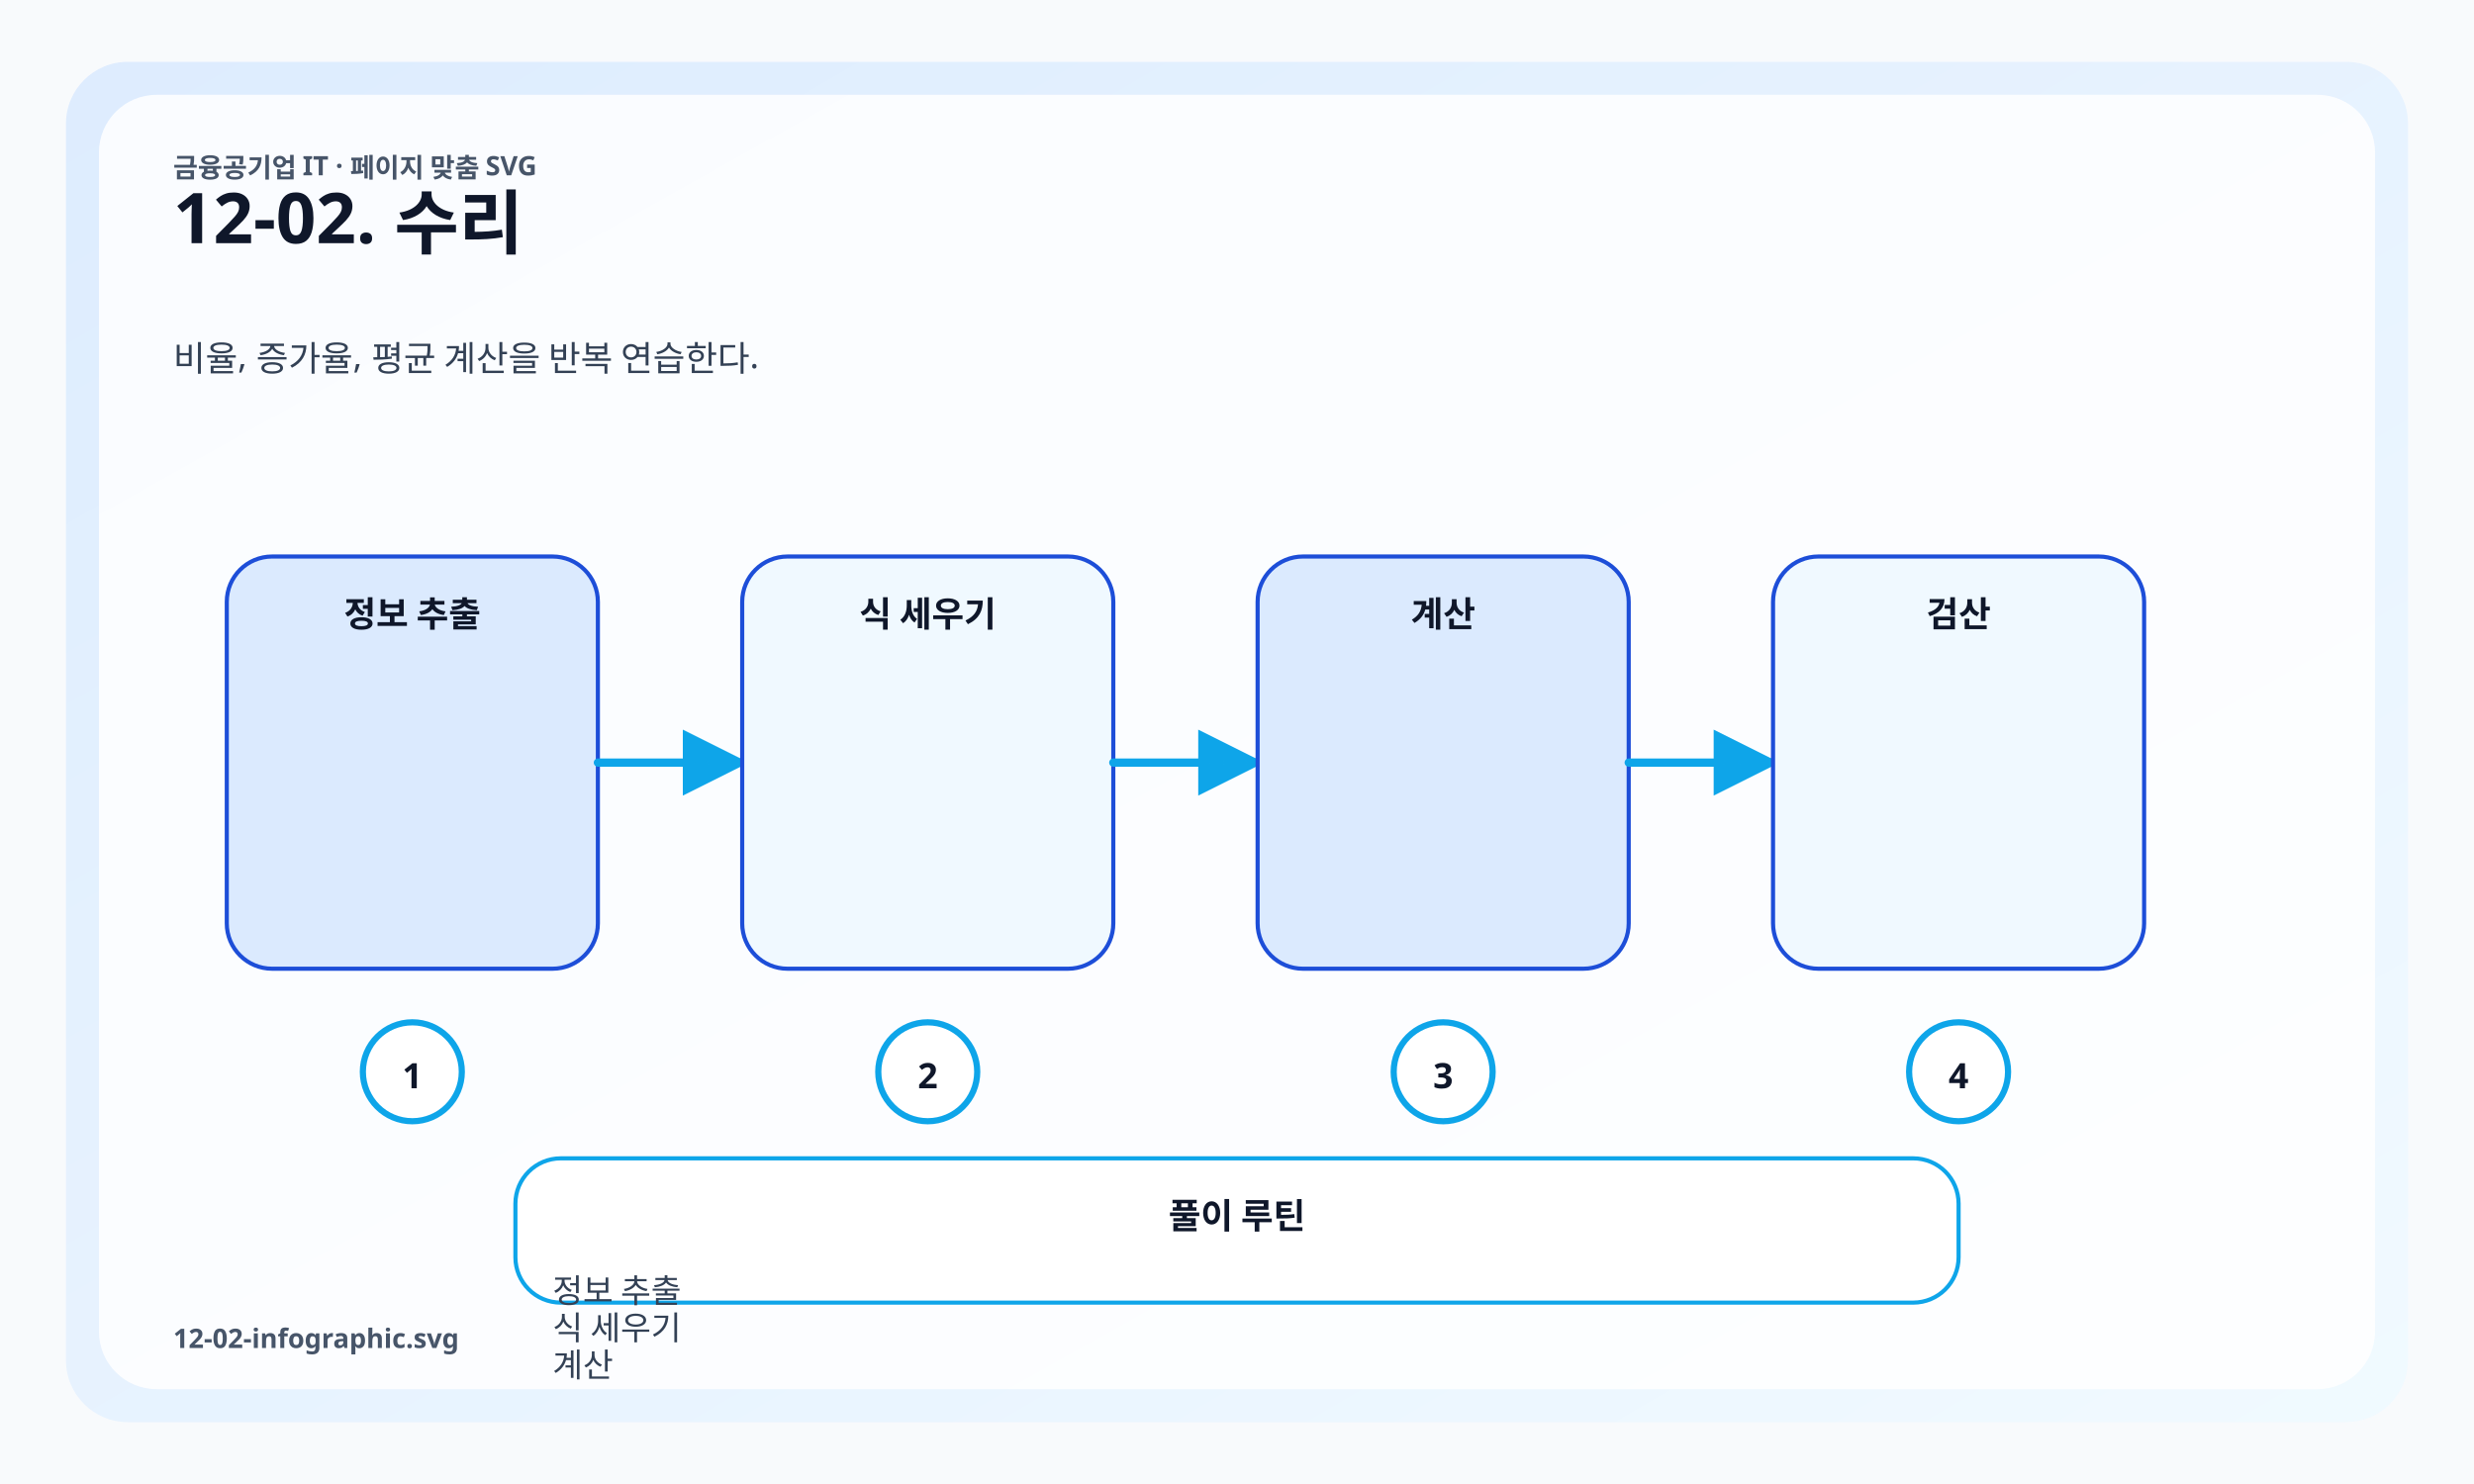
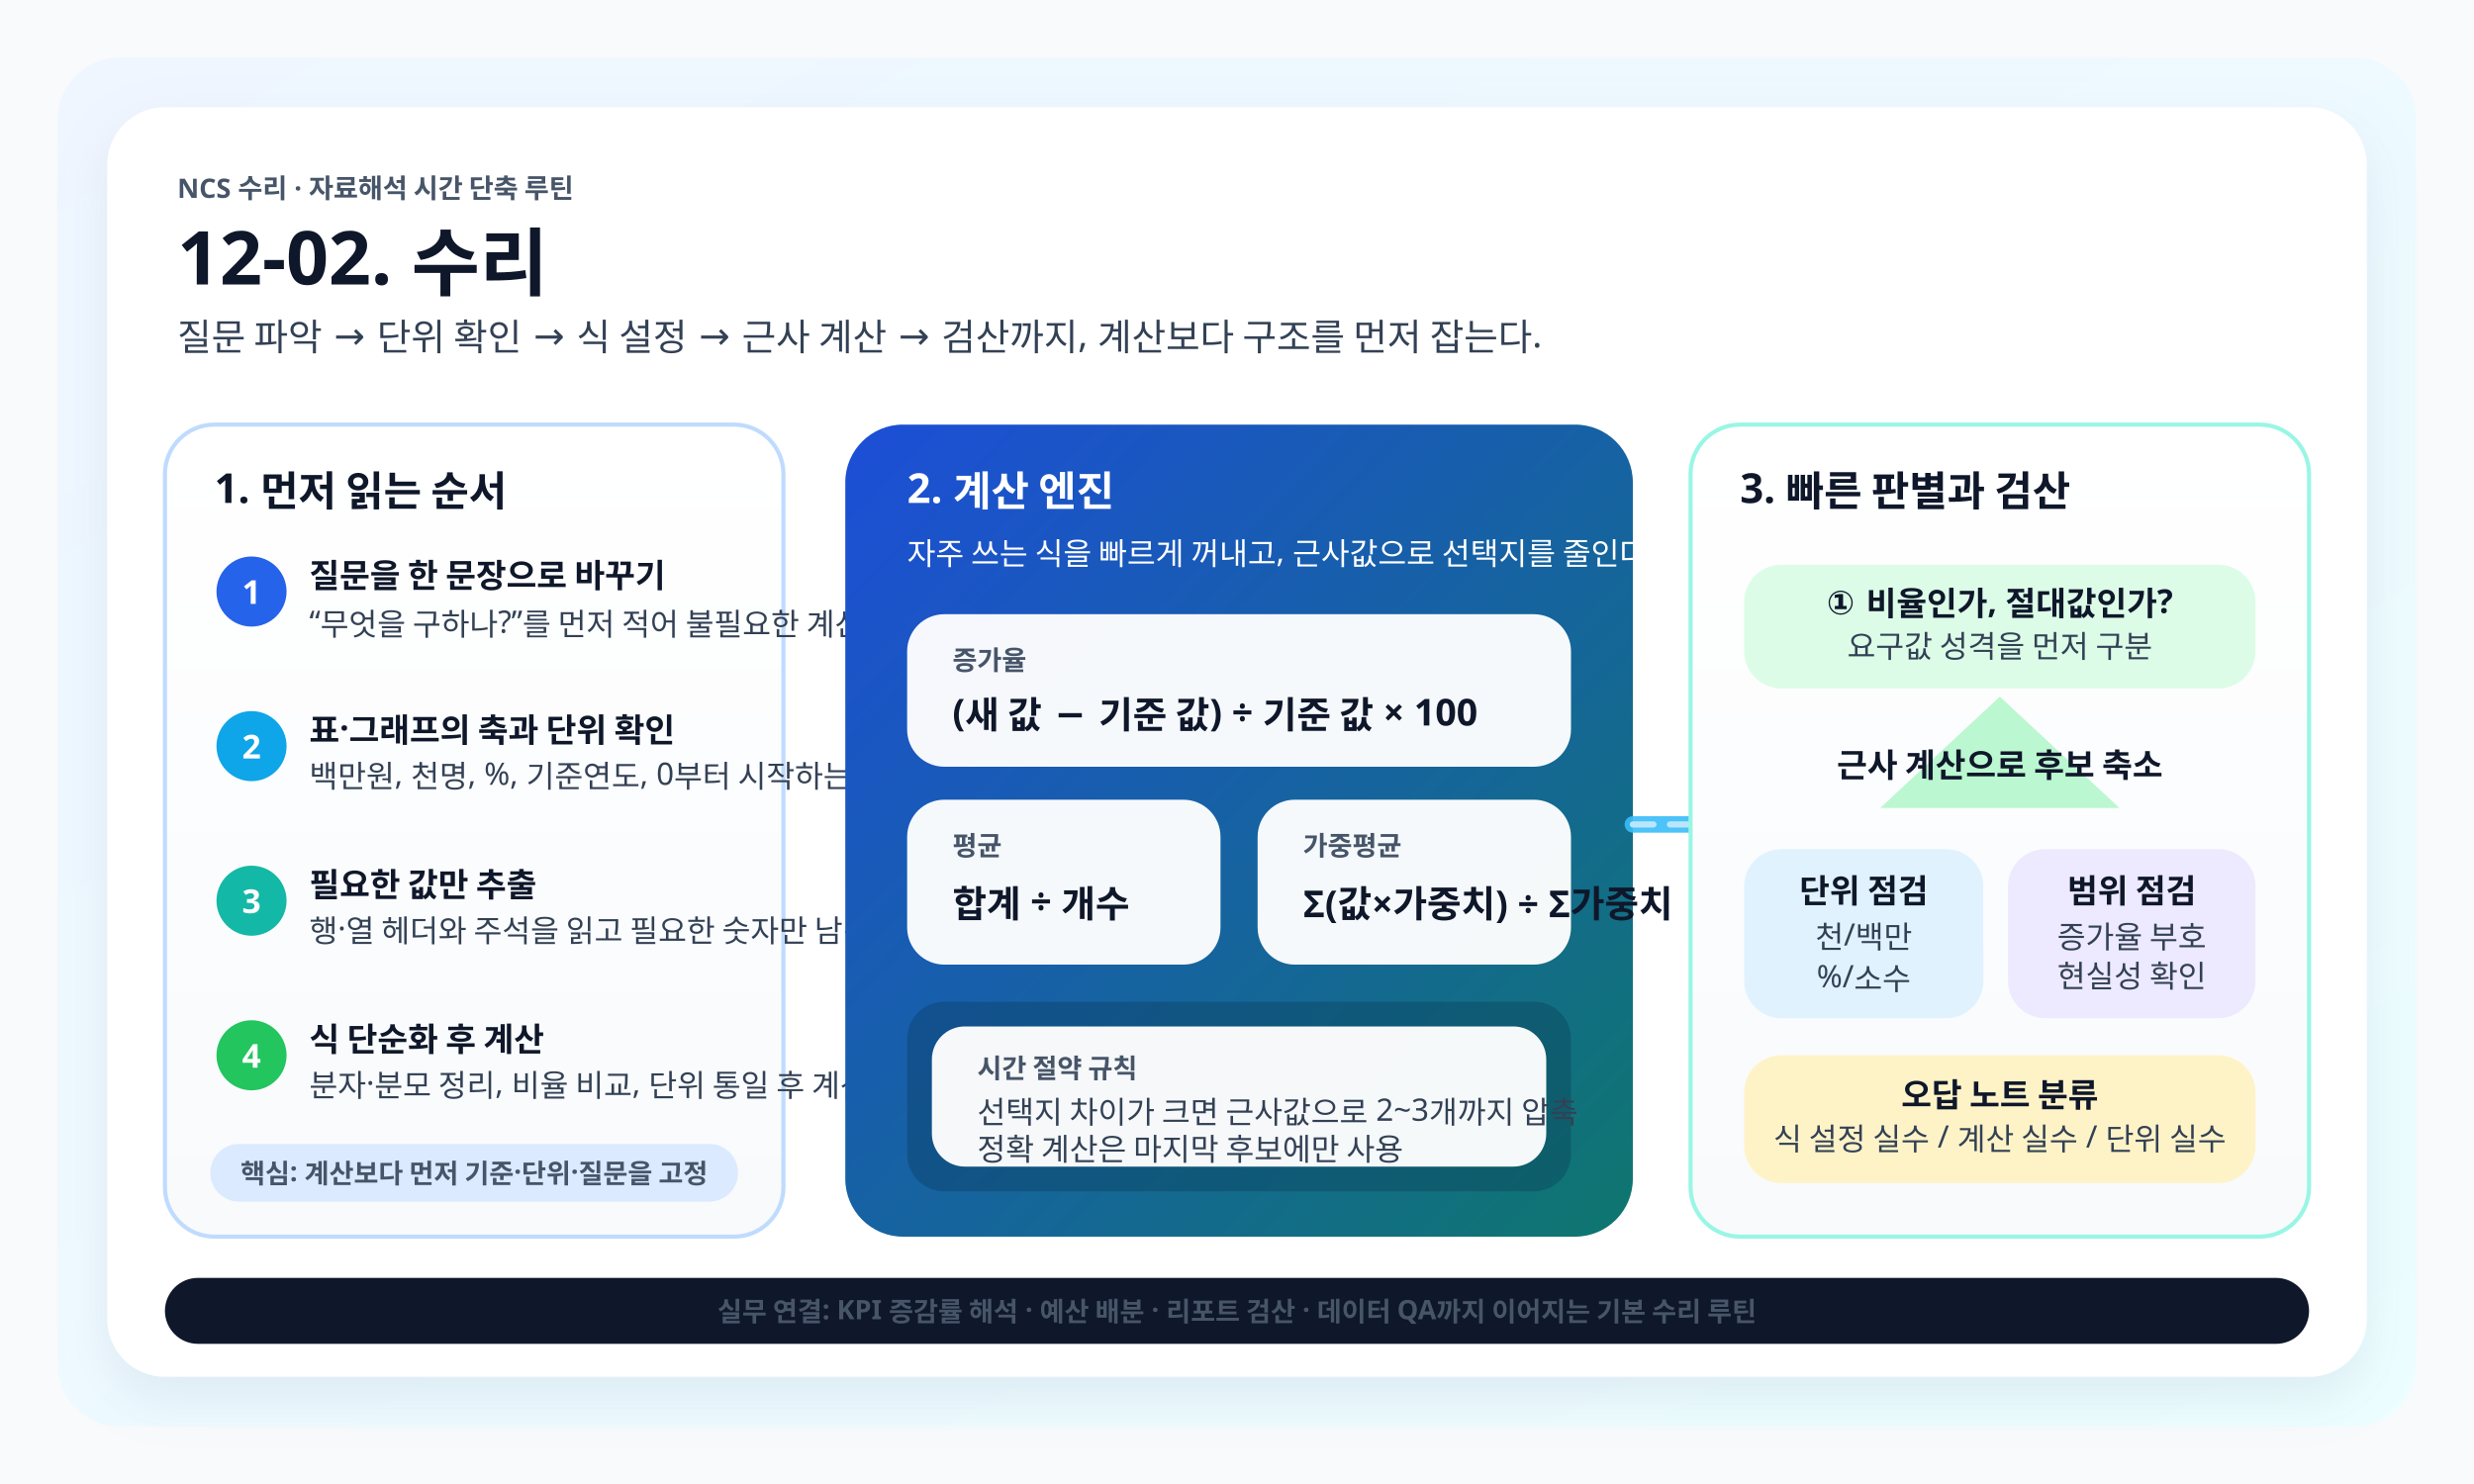
<svg xmlns="http://www.w3.org/2000/svg" width="1200" height="720" viewBox="0 0 1200 720" role="img" aria-labelledby="title desc">
  <defs>
-     <linearGradient id="grad-12-02-infographic.svg" x1="0" y1="0" x2="1" y2="1">
-       <stop offset="0%" stop-color="#dbeafe" />
-       <stop offset="100%" stop-color="#f0f9ff" />
+     <linearGradient id="bg" x1="0" y1="0" x2="1" y2="1">
+       <stop offset="0%" stop-color="#eff6ff" />
+       <stop offset="100%" stop-color="#ecfeff" />
    </linearGradient>
-     <linearGradient id="line-12-02-infographic.svg" x1="0" y1="0" x2="1" y2="0">
+     <linearGradient id="panel" x1="0" y1="0" x2="0" y2="1">
+       <stop offset="0%" stop-color="#ffffff" />
+       <stop offset="100%" stop-color="#f8fafc" />
+     </linearGradient>
+     <linearGradient id="core" x1="0" y1="0" x2="1" y2="1">
      <stop offset="0%" stop-color="#1d4ed8" />
-       <stop offset="100%" stop-color="#0ea5e9" />
+       <stop offset="100%" stop-color="#0f766e" />
    </linearGradient>
+     <filter id="shadow" x="-10%" y="-10%" width="120%" height="120%">
+       <feDropShadow dx="0" dy="10" stdDeviation="12" flood-color="#94a3b8" flood-opacity="0.18" />
+     </filter>
    <style>
-       .title { font: 700 34px 'Pretendard','Noto Sans KR',sans-serif; fill: #0f172a; }
-       .subtitle { font: 500 17px 'Pretendard','Noto Sans KR',sans-serif; fill: #334155; }
-       .label { font: 700 17px 'Pretendard','Noto Sans KR',sans-serif; fill: #0f172a; }
-       .body { font: 500 16px 'Pretendard','Noto Sans KR',sans-serif; fill: #334155; }
-       .small { font: 600 13px 'Pretendard','Noto Sans KR',sans-serif; fill: #475569; }
-       .cap { font: 700 14px 'Pretendard','Noto Sans KR',sans-serif; fill: #0f172a; }
+       .title { font: 800 36px 'Pretendard','Noto Sans KR',sans-serif; fill: #0f172a; }
+       .subtitle { font: 500 18px 'Pretendard','Noto Sans KR',sans-serif; fill: #334155; }
+       .section { font: 800 20px 'Pretendard','Noto Sans KR',sans-serif; fill: #0f172a; }
+       .label { font: 700 16px 'Pretendard','Noto Sans KR',sans-serif; fill: #0f172a; }
+       .body { font: 500 15px 'Pretendard','Noto Sans KR',sans-serif; fill: #334155; }
+       .small { font: 700 13px 'Pretendard','Noto Sans KR',sans-serif; fill: #475569; }
+       .formula { font: 700 18px 'Pretendard','Noto Sans KR',sans-serif; fill: #0f172a; }
+       .white { fill: #ffffff; }
    </style>
  </defs>
  <rect width="1200" height="720" fill="#f8fafc" />
-   <rect x="32" y="30" width="1136" height="660" rx="30" fill="url(#grad-12-02-infographic.svg)" opacity="0.9" />
-   <rect x="48" y="46" width="1104" height="628" rx="28" fill="white" />
-   <rect x="48" y="46" width="1104" height="628" rx="28" fill="url(#grad-12-02-infographic.svg)" opacity="0.14" />
-   <text class="small" x="84" y="86">금융공기업 IT · 페이지 맞춤 SVG</text>
-   <text class="title" x="84" y="118" text-anchor="start">
-     <tspan x="84" dy="0">12-02. 수리</tspan>
-   </text>
-   <text class="subtitle" x="84" y="180" text-anchor="start">
-     <tspan x="84" dy="0">비율, 증가율, 평균 계산을 반복 연습한다.</tspan>
-   </text>
-   <defs>
-     <marker id="arrow" viewBox="0 0 10 10" refX="9" refY="5" markerWidth="8" markerHeight="8" orient="auto-start-reverse">
-       <path d="M 0 0 L 10 5 L 0 10 z" fill="#0ea5e9" />
-     </marker>
-   </defs>
-   <rect x="110" y="270" width="180" height="200" rx="22" fill="#dbeafe" stroke="#1d4ed8" stroke-width="2" />
-   <text class="label" x="200" y="304" text-anchor="middle">
-     <tspan x="200" dy="0">정보 추출</tspan>
-   </text>
-   <text class="body" x="128" y="340" text-anchor="start" />
-   <circle cx="200" cy="520" r="24" fill="#ffffff" stroke="#0ea5e9" stroke-width="3" />
-   <text class="label" x="200" y="528" text-anchor="middle">
-     <tspan x="200" dy="0">1</tspan>
-   </text>
-   <line x1="290" y1="370" x2="360" y2="370" stroke="#0ea5e9" stroke-width="4" stroke-linecap="round" marker-end="url(#arrow)" />
-   <line x1="290" y1="370" x2="360" y2="370" stroke="#0ea5e9" stroke-width="2" stroke-linecap="round" stroke-dasharray="10 8" opacity="0.5">
-     <animate attributeName="stroke-dashoffset" from="0" to="-72" dur="4s" repeatCount="indefinite" />
-   </line>
-   <rect x="360" y="270" width="180" height="200" rx="22" fill="#f0f9ff" stroke="#1d4ed8" stroke-width="2" />
-   <text class="label" x="450" y="304" text-anchor="middle">
-     <tspan x="450" dy="0">식 세우기</tspan>
-   </text>
-   <text class="body" x="378" y="340" text-anchor="start" />
-   <circle cx="450" cy="520" r="24" fill="#ffffff" stroke="#0ea5e9" stroke-width="3" />
-   <text class="label" x="450" y="528" text-anchor="middle">
-     <tspan x="450" dy="0">2</tspan>
-   </text>
-   <line x1="540" y1="370" x2="610" y2="370" stroke="#0ea5e9" stroke-width="4" stroke-linecap="round" marker-end="url(#arrow)" />
-   <line x1="540" y1="370" x2="610" y2="370" stroke="#0ea5e9" stroke-width="2" stroke-linecap="round" stroke-dasharray="10 8" opacity="0.5">
-     <animate attributeName="stroke-dashoffset" from="0" to="-72" dur="4s" repeatCount="indefinite" />
-   </line>
-   <rect x="610" y="270" width="180" height="200" rx="22" fill="#dbeafe" stroke="#1d4ed8" stroke-width="2" />
-   <text class="label" x="700" y="304" text-anchor="middle">
-     <tspan x="700" dy="0">계산</tspan>
-   </text>
-   <text class="body" x="628" y="340" text-anchor="start" />
-   <circle cx="700" cy="520" r="24" fill="#ffffff" stroke="#0ea5e9" stroke-width="3" />
-   <text class="label" x="700" y="528" text-anchor="middle">
-     <tspan x="700" dy="0">3</tspan>
-   </text>
-   <line x1="790" y1="370" x2="860" y2="370" stroke="#0ea5e9" stroke-width="4" stroke-linecap="round" marker-end="url(#arrow)" />
-   <line x1="790" y1="370" x2="860" y2="370" stroke="#0ea5e9" stroke-width="2" stroke-linecap="round" stroke-dasharray="10 8" opacity="0.5">
-     <animate attributeName="stroke-dashoffset" from="0" to="-72" dur="4s" repeatCount="indefinite" />
-   </line>
-   <rect x="860" y="270" width="180" height="200" rx="22" fill="#f0f9ff" stroke="#1d4ed8" stroke-width="2" />
-   <text class="label" x="950" y="304" text-anchor="middle">
-     <tspan x="950" dy="0">검산</tspan>
-   </text>
-   <text class="body" x="878" y="340" text-anchor="start" />
-   <circle cx="950" cy="520" r="24" fill="#ffffff" stroke="#0ea5e9" stroke-width="3" />
-   <text class="label" x="950" y="528" text-anchor="middle">
-     <tspan x="950" dy="0">4</tspan>
-   </text>
-   <rect x="250" y="562" width="700" height="70" rx="22" fill="#ffffff" stroke="#0ea5e9" stroke-width="2" />
-   <text class="label" x="600" y="596" text-anchor="middle">
-     <tspan x="600" dy="0">풀이 루틴</tspan>
-   </text>
-   <text class="body" x="268" y="632" text-anchor="start">
-     <tspan x="268" dy="0">정보 추출</tspan>
-     <tspan x="268" dy="18">식 세우기</tspan>
-     <tspan x="268" dy="18">계산</tspan>
-   </text>
-   <text class="small" x="84" y="654">12-02-infographic.svg</text>
+   <rect x="28" y="28" width="1144" height="664" rx="30" fill="url(#bg)" />
+   <rect x="52" y="52" width="1096" height="616" rx="28" fill="#ffffff" filter="url(#shadow)" />
+   <text x="86" y="96" class="small">NCS 수리 · 자료해석 시간 단축 루틴</text>
+   <text x="86" y="138" class="title">12-02. 수리</text>
+   <text x="86" y="170" class="subtitle">질문 파악 → 단위 확인 → 식 설정 → 근사 계산 → 검산까지, 계산보다 구조를 먼저 잡는다.</text>
+   <rect x="80" y="206" width="300" height="394" rx="24" fill="url(#panel)" stroke="#bfdbfe" stroke-width="2" />
+   <text x="104" y="244" class="section">1. 먼저 읽는 순서</text>
+   <circle cx="122" cy="287" r="17" fill="#2563eb" />
+   <text x="122" y="293" text-anchor="middle" class="label white">1</text>
+   <text x="150" y="285" class="label">질문을 한 문장으로 바꾸기</text>
+   <text x="150" y="307" class="body">“무엇을 구하나?”를 먼저 적어 불필요한 계산 차단</text>
+   <circle cx="122" cy="362" r="17" fill="#0ea5e9" />
+   <text x="122" y="368" text-anchor="middle" class="label white">2</text>
+   <text x="150" y="360" class="label">표·그래프의 축과 단위 확인</text>
+   <text x="150" y="382" class="body">백만원, 천명, %, 기준연도, 0부터 시작하는 축 점검</text>
+   <circle cx="122" cy="437" r="17" fill="#14b8a6" />
+   <text x="122" y="443" text-anchor="middle" class="label white">3</text>
+   <text x="150" y="435" class="label">필요한 값만 추출</text>
+   <text x="150" y="457" class="body">행·열 헤더와 주석을 읽고 필요한 숫자만 남긴다</text>
+   <circle cx="122" cy="512" r="17" fill="#22c55e" />
+   <text x="122" y="518" text-anchor="middle" class="label white">4</text>
+   <text x="150" y="510" class="label">식 단순화 후 계산</text>
+   <text x="150" y="532" class="body">분자·분모 정리, 비율 비교, 단위 통일 후 계산 시작</text>
+   <rect x="102" y="555" width="256" height="28" rx="14" fill="#dbeafe" />
+   <text x="230" y="574" text-anchor="middle" class="small">핵심: 계산보다 먼저 기준·단위·질문을 고정</text>
+   <rect x="410" y="206" width="382" height="394" rx="28" fill="url(#core)" />
+   <text x="440" y="244" class="section white">2. 계산 엔진</text>
+   <text x="440" y="274" class="body white">자주 쓰는 식을 빠르게 꺼내고, 근사값으로 선택지를 줄인다.</text>
+   <rect x="440" y="298" width="322" height="74" rx="18" fill="#ffffff" opacity="0.96" />
+   <text x="462" y="325" class="small">증가율</text>
+   <text x="462" y="352" class="formula">(새 값 − 기준 값) ÷ 기준 값 × 100</text>
+   <rect x="440" y="388" width="152" height="80" rx="18" fill="#ffffff" opacity="0.96" />
+   <text x="462" y="415" class="small">평균</text>
+   <text x="462" y="445" class="formula">합계 ÷ 개수</text>
+   <rect x="610" y="388" width="152" height="80" rx="18" fill="#ffffff" opacity="0.96" />
+   <text x="632" y="415" class="small">가중평균</text>
+   <text x="632" y="445" class="formula">Σ(값×가중치) ÷ Σ가중치</text>
+   <rect x="440" y="486" width="322" height="92" rx="18" fill="#082f49" opacity="0.3" />
+   <rect x="452" y="498" width="298" height="68" rx="16" fill="#ffffff" opacity="0.96" />
+   <text x="474" y="523" class="small">시간 절약 규칙</text>
+   <text x="474" y="545" class="body">선택지 차이가 크면 근사값으로 2~3개까지 압축</text>
+   <text x="474" y="563" class="body">정확 계산은 마지막 후보에만 사용</text>
+   <path d="M 792 400 C 834 400, 848 400, 884 400" fill="none" stroke="#38bdf8" stroke-width="8" stroke-linecap="round" opacity="0.9" />
+   <path d="M 792 400 C 834 400, 848 400, 884 400" fill="none" stroke="#bae6fd" stroke-width="3" stroke-dasharray="10 8" stroke-linecap="round">
+     <animate attributeName="stroke-dashoffset" from="0" to="-72" dur="5s" repeatCount="indefinite" />
+   </path>
+   <rect x="820" y="206" width="300" height="394" rx="24" fill="url(#panel)" stroke="#99f6e4" stroke-width="2" />
+   <text x="844" y="244" class="section">3. 빠른 판별과 검산</text>
+   <rect x="846" y="274" width="248" height="60" rx="18" fill="#dcfce7" />
+   <text x="970" y="298" text-anchor="middle" class="label">① 비율인가, 절대값인가?</text>
+   <text x="970" y="319" text-anchor="middle" class="body">요구값 성격을 먼저 구분</text>
+   <polygon points="970,338 1028,392 912,392" fill="#bbf7d0" />
+   <text x="970" y="377" text-anchor="middle" class="label">근사 계산으로 후보 축소</text>
+   <rect x="846" y="412" width="116" height="82" rx="18" fill="#e0f2fe" />
+   <text x="904" y="438" text-anchor="middle" class="label">단위 점검</text>
+   <text x="904" y="460" text-anchor="middle" class="body">천/백만</text>
+   <text x="904" y="479" text-anchor="middle" class="body">%/소수</text>
+   <rect x="974" y="412" width="120" height="82" rx="18" fill="#ede9fe" />
+   <text x="1034" y="438" text-anchor="middle" class="label">범위 점검</text>
+   <text x="1034" y="460" text-anchor="middle" class="body">증가율 부호</text>
+   <text x="1034" y="479" text-anchor="middle" class="body">현실성 확인</text>
+   <rect x="846" y="512" width="248" height="62" rx="18" fill="#fef3c7" />
+   <text x="970" y="537" text-anchor="middle" class="label">오답 노트 분류</text>
+   <text x="970" y="558" text-anchor="middle" class="body">식 설정 실수 / 계산 실수 / 단위 실수</text>
+   <rect x="80" y="620" width="1040" height="32" rx="16" fill="#0f172a" />
+   <text x="600" y="641" text-anchor="middle" class="small" fill="#e2e8f0">실무 연결: KPI 증감률 해석 · 예산 배분 · 리포트 검산 · 데이터 QA까지 이어지는 기본 수리 루틴</text>
</svg>
